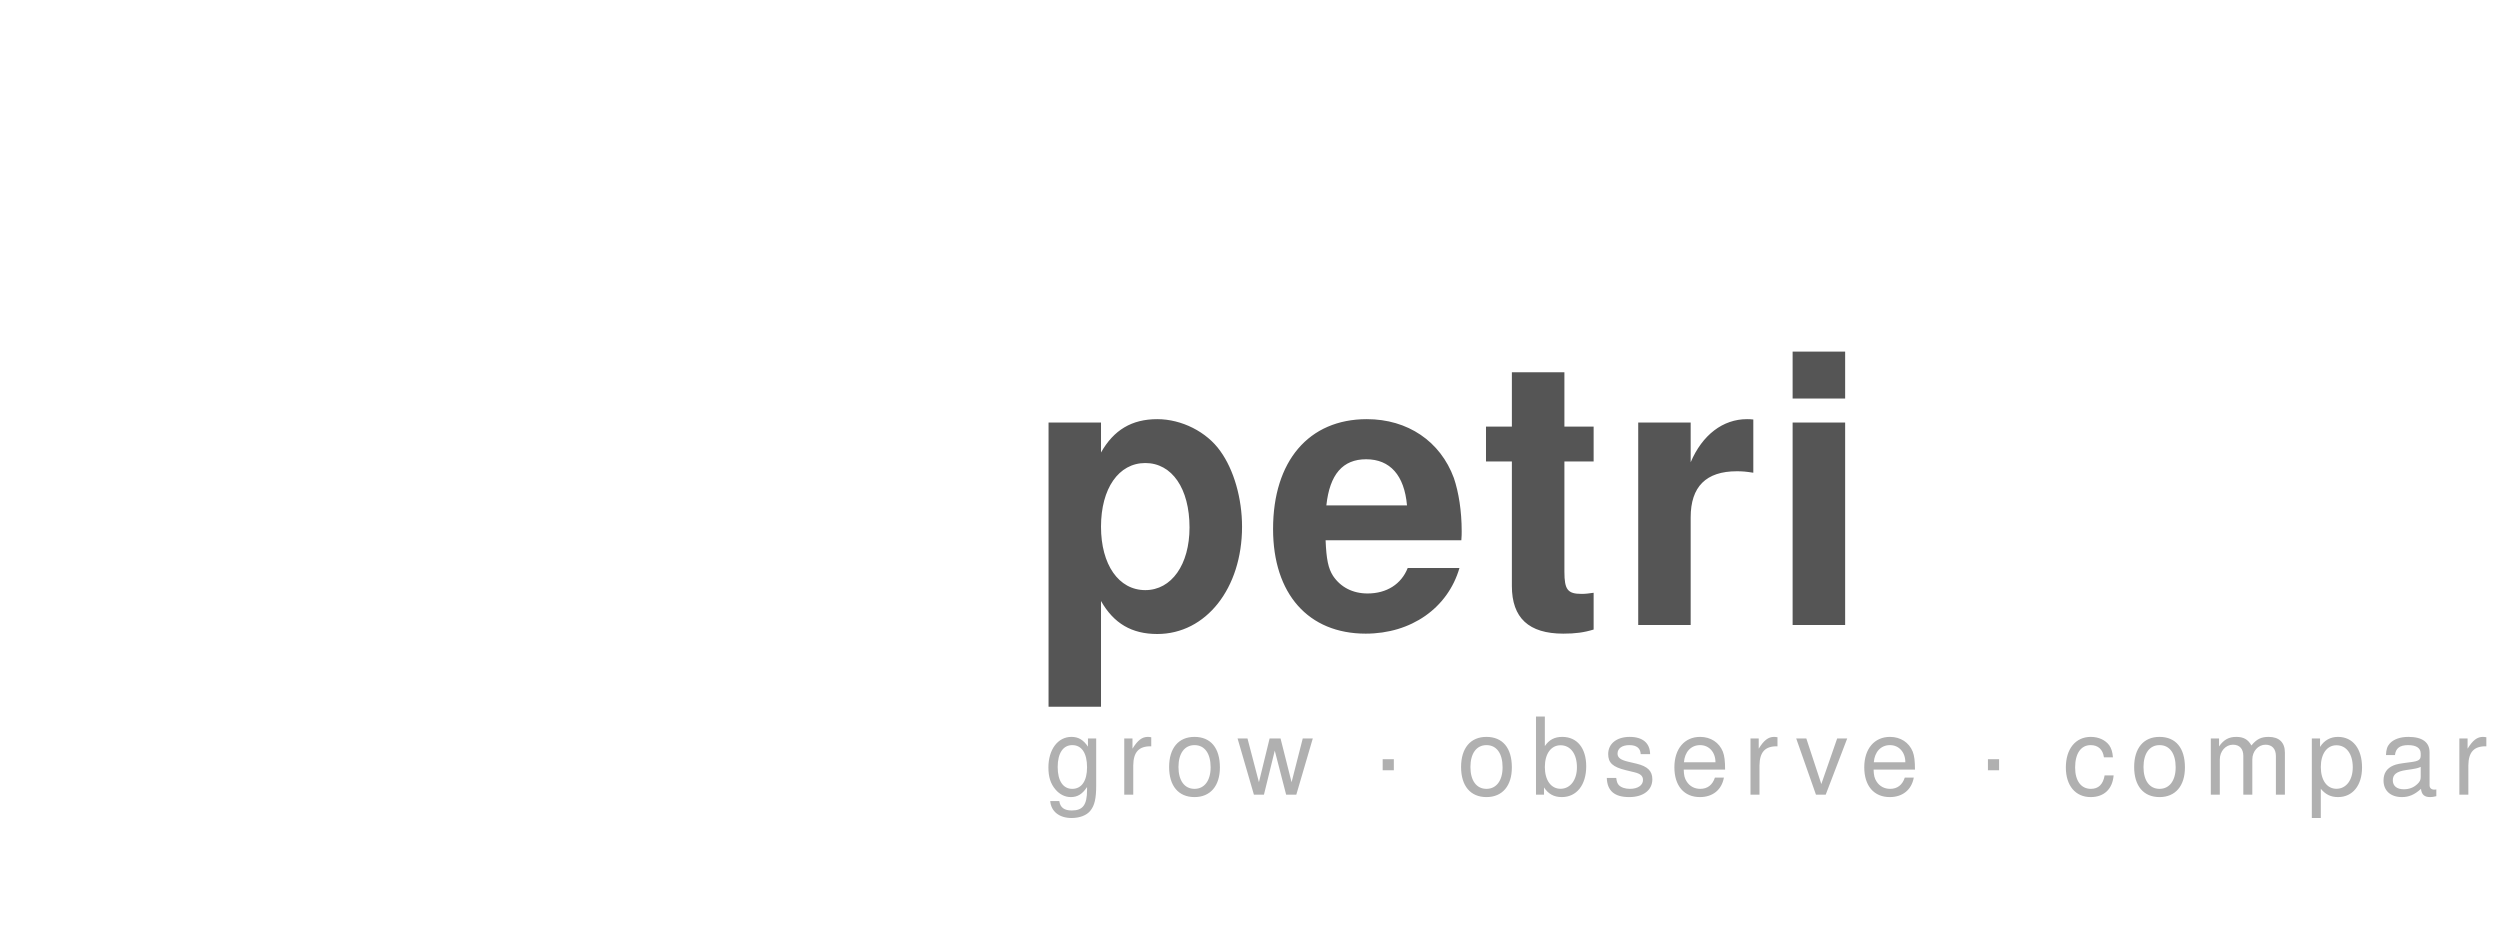
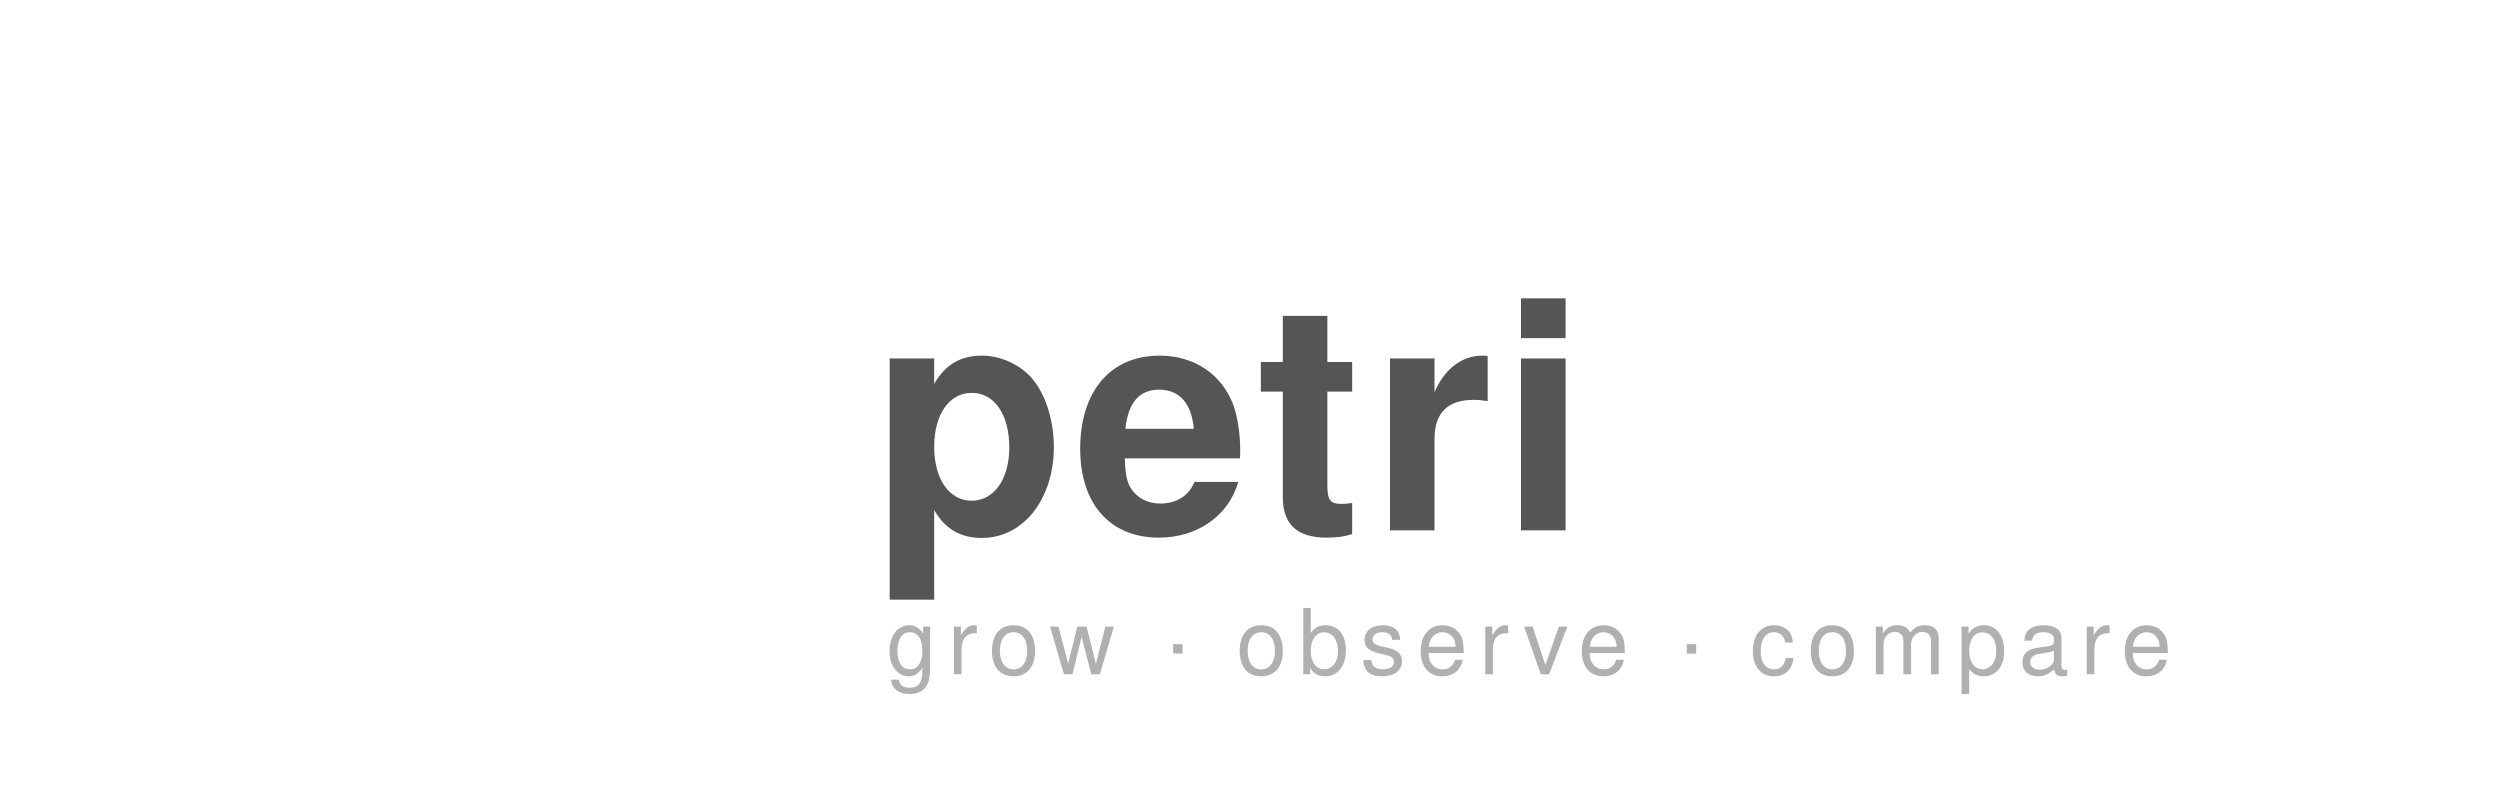
- <svg xmlns="http://www.w3.org/2000/svg" width="560" height="210" viewBox="0 0 560 210">
+ <svg xmlns="http://www.w3.org/2000/svg" width="660" height="210" viewBox="0 0 660 210">
  <defs>
    <g id="pmark" transform="scale(0.09) translate(-10400 -10450)">
      <path d="M1000 2000v1000h2000V1000H1000zm1031.5-322.6c14.3 2.2 18.3 3.2 33.7 8.3 40.3 13.1 76.3 38.9 101.3 72.4 22.1 29.6 35.1 61.2 40.1 97.4 2 15 1.5 50.3-1 63.5-10.4 55.1-37.8 99.2-82.2 132.6-26 19.5-62.2 34.2-94.4 38.3-37.9 4.8-72.6.6-106.5-12.9-46.4-18.4-83.6-52.2-107.6-97.4l-4.9-9.1v14.6l-9.2-.3-9.3-.3v-54l2.6-.3 2.5-.3-1.5-8.2c-.8-4.5-2.1-8.6-2.8-9-1.6-1-1.9-52.7-.3-54.3.6-.6 1.7-5.1 2.5-10 8-49.7 35.5-96.1 76.1-128.4 29.3-23.4 67-39.1 104.9-43.6 13.6-1.6 42.1-1.1 56 1M1810 2029.5v27.6l-9.2-.3-9.3-.3-.3-26c-.1-14.3 0-26.5.3-27.2.3-.9 3.1-1.3 9.5-1.3h9zm0 72v27.6l-9.2-.3-9.3-.3-.3-26c-.1-14.3 0-26.5.3-27.2.3-.9 3.1-1.3 9.5-1.3h9zm0 72v27.6l-9.2-.3-9.3-.3-.3-26c-.1-14.3 0-26.5.3-27.2.3-.9 3.1-1.3 9.5-1.3h9zm0 72v27.6l-9.2-.3-9.3-.3-.3-26c-.1-14.3 0-26.5.3-27.2.3-.9 3.1-1.3 9.5-1.3h9zm0 62v17.6l-9.2-.3-9.3-.3-.3-16c-.1-8.7 0-16.5.2-17.2.4-.9 3.1-1.3 9.6-1.3h9z" />
      <path d="M1979.5 1695.1c-26.3 2.8-54.9 12.6-78.3 26.8-47.7 29.1-80.4 78.6-88.8 134.4-2 13.5-2 41 0 54.7 7.5 50 35 95.5 75.6 125.1 66.9 48.9 157 48.9 224 .1 30.6-22.3 54.6-54.9 66.9-90.6 8.3-24.1 11.5-48 9.9-75-3.1-54.7-31.7-106.5-77.2-140-37.4-27.6-85.2-40.4-132.1-35.5m-14.1 42.9c11.1 2.8 19 7.3 27.1 15.5 11.5 11.5 16.5 24.1 16.5 41.3 0 45.4-51.4 72.5-89.4 47.1-12.5-8.3-20.8-20.3-24.2-34.5-2.3-10-1.5-24.7 1.9-33.6 10.6-27.7 39.9-43 68.1-35.8m125.2 107.5c11.4 1.2 26.2 7.8 36.6 16.1 19.5 15.7 29.9 39 28.5 64.4-.7 12.2-2.5 19.7-7.2 29.6-12.7 26.5-39.6 43.4-69.5 43.7-13.1.1-22.4-2-34.5-7.8-28.4-13.7-45.3-42.9-43.2-74.8 1.9-28.4 19-53.2 44.9-65.1 9.1-4.2 14.2-5.6 23.8-6.6 7.3-.7 10.3-.7 20.6.5m-169.1 68c6.7 2 16.1 8 20.3 13.1 8.4 10 12.4 24 10.4 36.1-5.4 32.8-43.9 48.4-70.3 28.6-23.8-17.9-23.3-54.9 1-71.6 10.6-7.3 26.2-9.8 38.6-6.2" />
      <path fill="#d4d4d4" d="M1992.2 1675.7c3.7.2 10 .2 14 0 4-.1 1-.3-6.7-.3s-11 .1-7.3.3m-126.3 48c-1.3 1.6-1.2 1.7.4.4.9-.7 1.7-1.5 1.7-1.7 0-.8-.8-.3-2.1 1.3m-9 8-3.4 3.8 3.8-3.4c3.4-3.3 4.2-4.1 3.4-4.1-.2 0-1.9 1.7-3.8 3.7m290.1 4.8c4.7 4.7 8.7 8.5 9 8.5.2 0-3.3-3.8-8-8.5s-8.7-8.5-9-8.5c-.2 0 3.3 3.8 8 8.5m-299 4c-2.4 2.5-4.2 4.5-3.9 4.5s2.5-2 4.9-4.5 4.2-4.5 3.9-4.5-2.5 2-4.9 4.5m276-.1c0 .2.8 1 1.8 1.7 1.5 1.3 1.6 1.2.3-.4s-2.1-2.1-2.1-1.3m-332.6 145.1c0 14.8.2 21.1.3 13.8.2-7.2.2-19.4 0-27-.1-7.6-.3-1.7-.3 13.2m415.7-20.9c0 1.1.3 1.4.6.6.3-.7.2-1.6-.1-1.9-.3-.4-.6.2-.5 1.3m-396.9 13.4c0 1.9.2 2.7.5 1.7.2-.9.2-2.5 0-3.5-.3-.9-.5-.1-.5 1.8m379 1c0 1.9.2 2.7.5 1.7.2-.9.2-2.5 0-3.5-.3-.9-.5-.1-.5 1.8m0 9c0 1.9.2 2.7.5 1.7.2-.9.2-2.5 0-3.5-.3-.9-.5-.1-.5 1.8m-379 1c0 1.9.2 2.7.5 1.7.2-.9.2-2.5 0-3.5-.3-.9-.5-.1-.5 1.8m-18.8 68.5c0 14.8.2 21.1.3 13.8.2-7.2.2-19.4 0-27-.1-7.6-.3-1.7-.3 13.2m0 72c0 14.8.2 21.1.3 13.8.2-7.2.2-19.4 0-27-.1-7.6-.3-1.7-.3 13.2m369.5-13.8c-1.3 1.6-1.2 1.7.4.4s2.1-2.1 1.3-2.1c-.2 0-1 .8-1.7 1.7m-322.9-.3c0 .2.8 1 1.8 1.7 1.5 1.3 1.6 1.2.3-.4s-2.1-2.1-2.1-1.3m8 9.1c1.3 1.4 2.6 2.5 2.8 2.5.3 0-.5-1.1-1.8-2.5s-2.6-2.5-2.8-2.5c-.3 0 .5 1.1 1.8 2.5m307.4-.3-1.9 2.3 2.3-1.9c2.1-1.8 2.7-2.6 1.9-2.6-.2 0-1.2 1-2.3 2.2m-281.4-.8c0 .2.8 1 1.8 1.7 1.5 1.3 1.6 1.2.3-.4s-2.1-2.1-2.1-1.3m253.9 1.3c-1.3 1.6-1.2 1.7.4.4s2.1-2.1 1.3-2.1c-.2 0-1 .8-1.7 1.7m16 11-3.4 3.8 3.8-3.4c2-1.9 3.7-3.6 3.7-3.8 0-.8-.8 0-4.1 3.4m-283.9.7c0 .2.8 1 1.8 1.7 1.5 1.3 1.6 1.2.3-.4s-2.1-2.1-2.1-1.3m7 6c0 .2.8 1 1.8 1.7 1.5 1.3 1.6 1.2.3-.4s-2.1-2.1-2.1-1.3m267.9 1.3c-1.3 1.6-1.2 1.7.4.4s2.1-2.1 1.3-2.1c-.2 0-1 .8-1.7 1.7m-261.9 3.7c0 .2.8 1 1.8 1.7 1.5 1.3 1.6 1.2.3-.4s-2.1-2.1-2.1-1.3m-79.6 54.1c0 14.8.2 21.1.3 13.8.2-7.2.2-19.4 0-27-.1-7.6-.3-1.7-.3 13.2m200.4-9.8c3.4.2 9 .2 12.5 0 3.4-.2.6-.3-6.3-.3s-9.7.1-6.2.3m-200.4 81.8c0 14.8.2 21.1.3 13.8.2-7.2.2-19.4 0-27-.1-7.6-.3-1.7-.3 13.2m0 72c0 14.8.2 21.1.3 13.8.2-7.2.2-19.4 0-27-.1-7.6-.3-1.7-.3 13.2m0 62c0 9.3.2 13.3.3 8.8.2-4.5.2-12.2 0-17-.1-4.8-.3-1.2-.3 8.2" />
      <path fill="#aaa" d="M2134 1724.4c0 .2.8 1 1.8 1.7 1.5 1.3 1.6 1.2.3-.4s-2.1-2.1-2.1-1.3m-323.9 149.2c0 1.1.3 1.4.6.6.3-.7.2-1.6-.1-1.9-.3-.4-.6.2-.5 1.3m379.1.4c0 1.4.2 1.9.5 1.2.2-.6.2-1.8 0-2.5-.3-.6-.5-.1-.5 1.3m0 19c0 1.4.2 1.9.5 1.2.2-.6.2-1.8 0-2.5-.3-.6-.5-.1-.5 1.3m-379.1.6c0 1.1.3 1.4.6.6.3-.7.2-1.6-.1-1.9-.3-.4-.6.2-.5 1.3m338.3 135.6-2.9 3.3 3.3-2.9c1.7-1.7 3.2-3.1 3.2-3.3 0-.8-.8-.1-3.6 2.9m-295.4 2c2.4 2.7 4.5 4.8 4.7 4.8.8 0 0-.9-4.4-5l-4.8-4.5z" />
      <path d="m1865.4 1749.2-2.9 3.3 3.3-2.9c3-2.8 3.7-3.6 2.9-3.6-.2 0-1.6 1.5-3.3 3.2m268.6.3c1.3 1.4 2.6 2.5 2.8 2.5.3 0-.5-1.1-1.8-2.5s-2.6-2.5-2.8-2.5c-.3 0 .5 1.1 1.8 2.5m73.1 119.1c0 1.1.3 1.4.6.6.3-.7.2-1.6-.1-1.9-.3-.4-.6.2-.5 1.3M1865 2017.2c4.1 4.5 5 5.3 5 4.5 0-.2-2.1-2.3-4.7-4.7l-4.8-4.5zm268.9.5-3.4 3.8 3.8-3.4c2-1.9 3.7-3.6 3.7-3.8 0-.8-.8 0-4.1 3.4m-115.1 73c.7.3 1.6.2 1.9-.1.4-.3-.2-.6-1.3-.5-1.1 0-1.4.3-.6.6" />
      <path fill="#555" d="M1996.7 1693.7c1.8.2 5 .2 7 0 2.1-.2.7-.4-3.2-.4-3.8 0-5.5.2-3.8.4m-126.8 51c-1.3 1.6-1.2 1.7.4.4.9-.7 1.7-1.5 1.7-1.7 0-.8-.8-.3-2.1 1.3m259.6.3c1 1.1 2 2 2.3 2s-.3-.9-1.3-2-2-2-2.3-2 .3.9 1.3 2m-269.1 9.2-1.9 2.3 2.3-1.9c1.2-1.1 2.2-2.1 2.2-2.3 0-.8-.8-.2-2.6 1.9m276.6-1.8c0 .2.8 1 1.8 1.7 1.5 1.3 1.6 1.2.3-.4s-2.1-2.1-2.1-1.3m70.1 144.2c0 1.1.3 1.4.6.6.3-.7.2-1.6-.1-1.9-.3-.4-.6.2-.5 1.3m-397 2c0 1.1.3 1.4.6.6.3-.7.2-1.6-.1-1.9-.3-.4-.6.2-.5 1.3m-16.8 32.1c.9.2 2.3.2 3 0 .6-.3-.1-.5-1.8-.5-1.6 0-2.2.2-1.2.5m3 54c2.6.2 6.7.2 9 0s.2-.3-4.8-.3c-4.9 0-6.8.1-4.2.3m0 18c2.6.2 6.7.2 9 0s.2-.3-4.8-.3c-4.9 0-6.8.1-4.2.3m61.7 7.7c0 .2.8 1 1.8 1.7 1.5 1.3 1.6 1.2.3-.4s-2.1-2.1-2.1-1.3m280.9 2.3c-1.3 1.6-1.2 1.7.4.4.9-.7 1.7-1.5 1.7-1.7 0-.8-.8-.3-2.1 1.3m-342.6 44c2.6.2 6.7.2 9 0s.2-.3-4.8-.3c-4.9 0-6.8.1-4.2.3m200.4 17c1.8.2 5 .2 7 0 2.1-.2.7-.4-3.2-.4-3.8 0-5.5.2-3.8.4m-200.4 1c2.6.2 6.7.2 9 0s.2-.3-4.8-.3c-4.9 0-6.8.1-4.2.3m0 54c2.6.2 6.7.2 9 0s.2-.3-4.8-.3c-4.9 0-6.8.1-4.2.3m0 18c2.6.2 6.7.2 9 0s.2-.3-4.8-.3c-4.9 0-6.8.1-4.2.3m0 54c2.6.2 6.7.2 9 0s.2-.3-4.8-.3c-4.9 0-6.8.1-4.2.3m0 18c2.6.2 6.7.2 9 0s.2-.3-4.8-.3c-4.9 0-6.8.1-4.2.3m0 54c2.6.2 6.7.2 9 0s.2-.3-4.8-.3c-4.9 0-6.8.1-4.2.3m0 18c2.6.2 6.7.2 9 0s.2-.3-4.8-.3c-4.9 0-6.8.1-4.2.3m0 34c2.6.2 6.7.2 9 0s.2-.3-4.8-.3c-4.9 0-6.8.1-4.2.3" />
      <path fill="#2a2a2a" d="M1990.3 1693.7c.9.2 2.3.2 3 0 .6-.3-.1-.5-1.8-.5-1.6 0-2.2.2-1.2.5m18 0c.9.2 2.3.2 3 0 .6-.3-.1-.5-1.8-.5-1.6 0-2.2.2-1.2.5m-150.4 38c-1.3 1.6-1.2 1.7.4.4.9-.7 1.7-1.5 1.7-1.7 0-.8-.8-.3-2.1 1.3m284.1.8c1.3 1.4 2.6 2.5 2.8 2.5.3 0-.5-1.1-1.8-2.5s-2.6-2.5-2.8-2.5c-.3 0 .5 1.1 1.8 2.5m-331.9 134.1c0 1.1.3 1.4.6.6.3-.7.2-1.6-.1-1.9-.3-.4-.6.2-.5 1.3m397.1 8.4c0 1.9.2 2.7.5 1.7.2-.9.2-2.5 0-3.5-.3-.9-.5-.1-.5 1.8m0 17.5c0 1.6.2 2.2.5 1.2.2-.9.2-2.3 0-3-.3-.6-.5.1-.5 1.8M1845 2022.4c0 .2.8 1 1.8 1.7 1.5 1.3 1.6 1.2.3-.4s-2.1-2.1-2.1-1.3m307.9 1.3c-1.3 1.6-1.2 1.7.4.4s2.1-2.1 1.3-2.1c-.2 0-1 .8-1.7 1.7m-162.6 50c.9.2 2.3.2 3 0 .6-.3-.1-.5-1.8-.5-1.6 0-2.2.2-1.2.5m18 0c.9.2 2.3.2 3 0 .6-.3-.1-.5-1.8-.5-1.6 0-2.2.2-1.2.5" />
      <path d="M1976 1677.1c-36.7 4.1-77.9 21.6-107 45.3-38.9 31.7-65.7 77.6-73.6 125.9-.9 5.9-2.1 10.7-2.6 10.7-.4 0-.8 11.9-.8 26.4 0 22.5.2 26.5 1.5 27 .8.3 1.5 1.8 1.5 3.3.1 1.5.7 5.6 1.4 9l1.4 6.3h-5.8v53h18v-16.4l3.4 7c11.5 24 32.2 50.6 52.6 67.4 40.9 33.9 88.8 50.5 140 48.6 33.8-1.2 56.3-6.7 85.5-21 23.1-11.4 38.4-22.4 56.9-41.1 50.9-51.3 70.8-127 52.2-198.5-19.1-73.3-79.7-131.8-154.6-148.9-20-4.6-49.6-6.3-70-4m55.3 18.8c27.7 4.8 51.6 14.4 74.9 30 38.1 25.4 66.5 65.4 77.7 109.3 4.9 19.1 5.6 24.8 5.6 48.3s-.7 29.2-5.6 48.3c-16.8 65.7-70.5 119.2-136 135.6-30.4 7.6-55.4 8.3-85.7 2.5-47.6-9.2-92.7-39.4-120.1-80.4-21.6-32.3-32.1-67.1-32.1-106 0-31.2 6.6-59.1 20.3-85.9 29.5-57.8 85.9-96.5 150.7-103.6 12.7-1.3 36.7-.4 50.3 1.9M1792 2029.5v26.5h18v-53h-18zm0 72v26.5h18v-53h-18zm0 72v26.5h18v-53h-18zm0 72v26.5h18v-53h-18zm0 62v16.5h18v-33h-18z" />
      <path fill="#d4d4ff" d="M1948.3 1736.7c2 .2 5.4.2 7.5 0 2-.2.3-.4-3.8-.4s-5.8.2-3.7.4m40.2 13.3c1 1.1 2 2 2.3 2s-.3-.9-1.3-2-2-2-2.3-2 .3.9 1.3 2m-75.6.7c-1.3 1.6-1.2 1.7.4.4.9-.7 1.7-1.5 1.7-1.7 0-.8-.8-.3-2.1 1.3m81.6 5.3c1 1.1 2 2 2.3 2s-.3-.9-1.3-2-2-2-2.3-2 .3.9 1.3 2m-87.6.7c-1.3 1.6-1.2 1.7.4.4.9-.7 1.7-1.5 1.7-1.7 0-.8-.8-.3-2.1 1.3m3.1 77.8c1.9 1.9 3.6 3.5 3.9 3.5s-1-1.6-2.9-3.5-3.6-3.5-3.9-3.5 1 1.6 2.9 3.5m81.5.7-4 4.3 4.3-4c2.3-2.1 4.2-4 4.2-4.2 0-.8-.9 0-4.5 3.9m-42.7 16.5c1.8.2 4.5.2 6 0s0-.4-3.3-.4-4.5.2-2.7.4" />
      <path fill="#d4aaff" d="M1909.9 1753.7c-1.3 1.6-1.2 1.7.4.4.9-.7 1.7-1.5 1.7-1.7 0-.8-.8-.3-2.1 1.3" />
      <path fill="#aa80ff" d="M1894.2 1795c0 1.4.2 1.9.5 1.2.2-.6.2-1.8 0-2.5-.3-.6-.5-.1-.5 1.3" />
      <path fill="#8055ff" d="M1988.5 1751c1 1.1 2 2 2.3 2s-.3-.9-1.3-2-2-2-2.3-2 .3.9 1.3 2m-75.6.7c-1.3 1.6-1.2 1.7.4.4s2.1-2.1 1.3-2.1c-.2 0-1 .8-1.7 1.7m80.6 4.3c1 1.1 2 2 2.3 2s-.3-.9-1.3-2-2-2-2.3-2 .3.9 1.3 2m-85.6.7c-1.3 1.6-1.2 1.7.4.4.9-.7 1.7-1.5 1.7-1.7 0-.8-.8-.3-2.1 1.3m100.3 41.3c0 1.4.2 1.9.5 1.2.2-.6.2-1.8 0-2.5-.3-.6-.5-.1-.5 1.3m-97.7 36c2.1 2.2 4.1 4 4.4 4s-1.3-1.8-3.4-4-4.1-4-4.4-4 1.3 1.8 3.4 4m80.4.7-3.4 3.8 3.8-3.4c3.4-3.3 4.2-4.1 3.4-4.1-.2 0-1.9 1.7-3.8 3.7" />
      <path fill="#802aff" d="M1938.6 1738.5c-20.3 5.2-36 20.2-42 40.4-2 6.9-2.1 21.7-.1 29.1 4 15.2 16.4 30.5 29.8 36.9 23 11 48.9 6.3 66.2-12 9.3-9.9 13.8-19.4 15.5-32.7 3.3-25.5-14.1-52.4-38.9-60.3-8.6-2.7-22.6-3.4-30.5-1.4" />
      <path fill="#ffd4ff" d="M2077.8 1844.7c.6.2 1.8.2 2.5 0 .6-.3.1-.5-1.3-.5s-1.9.2-1.2.5m-1 155c1.2.2 3 .2 4 0 .9-.3-.1-.5-2.3-.4-2.2 0-3 .2-1.7.4" />
      <path fill="#ffd4d4" d="m2024.5 1866.2-4 4.3 4.3-4c2.3-2.1 4.2-4 4.2-4.2 0-.8-.9 0-4.5 3.9m104.5-2.8c0 .2.8 1 1.8 1.7 1.5 1.3 1.6 1.2.3-.4s-2.1-2.1-2.1-1.3m6 6.1c1.3 1.4 2.6 2.5 2.8 2.5.3 0-.5-1.1-1.8-2.5s-2.6-2.5-2.8-2.5c-.3 0 .5 1.1 1.8 2.5m-133.6 52.5c0 5.2.1 7.4.3 4.7.2-2.6.2-6.8 0-9.5-.2-2.6-.3-.4-.3 4.8m153.8-6c0 1.9.2 2.7.5 1.7.2-.9.2-2.5 0-3.5-.3-.9-.5-.1-.5 1.8m-132.2 60.5c1.9 1.9 3.6 3.5 3.9 3.5s-1-1.6-2.9-3.5-3.6-3.5-3.9-3.5 1 1.6 2.9 3.5m109.5.7-4 4.3 4.3-4c3.9-3.6 4.7-4.5 3.9-4.5-.2 0-2.1 1.9-4.2 4.2" />
      <path fill="#ffaad4" d="M2155.3 1924.5c0 3.3.2 4.5.4 2.7s.2-4.5 0-6-.4 0-.4 3.3" />
      <path fill="#f5a" d="M2064.5 1846.4c-30.9 6-54.8 29.5-61.1 60.3-2.4 11.2-1.5 28 2.1 38.8 14.9 45.4 66.3 66.4 108.5 44.4 17.9-9.3 31.3-25.1 37.8-44.7 2.3-6.9 2.6-9.3 2.6-22.7.1-13-.2-16-2.2-22.5-8-25.6-27.7-44.9-53.4-52-9.5-2.6-25.2-3.4-34.3-1.6" />
      <path fill="#d4ffd4" d="M1899.8 1912.7c.7.3 1.6.2 1.9-.1.4-.3-.2-.6-1.3-.5-1.1 0-1.4.3-.6.6m-23.3 12.5-4 4.3 4.3-4c2.3-2.1 4.2-4 4.2-4.2 0-.8-.9 0-4.5 3.9m62.5-.7c1.9 1.9 3.6 3.5 3.9 3.5s-1-1.6-2.9-3.5-3.6-3.5-3.9-3.5 1 1.6 2.9 3.5m-74.7 30c0 2.2.2 3 .4 1.7.2-1.2.2-3 0-4-.3-.9-.5.1-.4 2.3m88 2c0 2.7.2 3.8.4 2.2.2-1.5.2-3.7 0-5-.2-1.2-.4 0-.4 2.8m-76.3 30c1.3 1.4 2.6 2.5 2.8 2.5.3 0-.5-1.1-1.8-2.5s-2.6-2.5-2.8-2.5c-.3 0 .5 1.1 1.8 2.5m62.4 1.7-1.9 2.3 2.3-1.9c1.2-1.1 2.2-2.1 2.2-2.3 0-.8-.8-.2-2.6 1.9m-37.6 11.5c.7.3 1.6.2 1.9-.1.4-.3-.2-.6-1.3-.5-1.1 0-1.4.3-.6.6m11 0c.6.2 1.8.2 2.5 0 .6-.3.1-.5-1.3-.5s-1.9.2-1.2.5" />
      <path fill="#d4ffaa" d="M1902.8 1912.7c.7.3 1.6.2 1.9-.1.4-.3-.2-.6-1.3-.5-1.1 0-1.4.3-.6.6m12 0c.7.3 1.6.2 1.9-.1.4-.3-.2-.6-1.3-.5-1.1 0-1.4.3-.6.6m-10 87c1.2.2 3.2.2 4.5 0 1.2-.2.2-.4-2.3-.4s-3.5.2-2.2.4" />
      <path fill="#aaff80" d="M1907.8 1912.7c1.2.2 3.2.2 4.5 0 1.2-.2.2-.4-2.3-.4s-3.5.2-2.2.4m-32.9 15c-1.3 1.6-1.2 1.7.4.4.9-.7 1.7-1.5 1.7-1.7 0-.8-.8-.3-2.1 1.3m2.1 58.8c1.3 1.4 2.6 2.5 2.8 2.5.3 0-.5-1.1-1.8-2.5s-2.6-2.5-2.8-2.5c-.3 0 .5 1.1 1.8 2.5m61.4.7-1.9 2.3 2.3-1.9c2.1-1.8 2.7-2.6 1.9-2.6-.2 0-1.2 1-2.3 2.2" />
      <path fill="#af5" d="M1895.3 1914.4c-20.6 6.7-33.7 28.9-29.4 49.8 2.8 13.2 12.3 25.3 24.8 31.5 5.4 2.6 6.7 2.8 17.3 2.8 10.9 0 11.9-.2 18.3-3.2 17.9-8.5 28.1-27.4 25-45.9-2.5-14.4-11.3-26.3-24-32.6-6.2-3-7.6-3.3-17.3-3.5-6.8-.2-12 .2-14.7 1.1" />
      <path fill="#ffffd4" d="M1864.1 1959.6c0 1.1.3 1.4.6.6.3-.7.2-1.6-.1-1.9-.3-.4-.6.2-.5 1.3" />
    </g>
  </defs>
  <use href="#pmark" x="0" y="0" />
  <text x="230" y="140" font-family="Helvetica, Arial, sans-serif" font-size="84" fill="#555" font-weight="600" letter-spacing="2">petri</text>
  <text x="234" y="178" font-family="Helvetica, Arial, sans-serif" font-size="24" fill="#b0b0b0" font-weight="400" letter-spacing="3">grow · observe · compare</text>
</svg>
